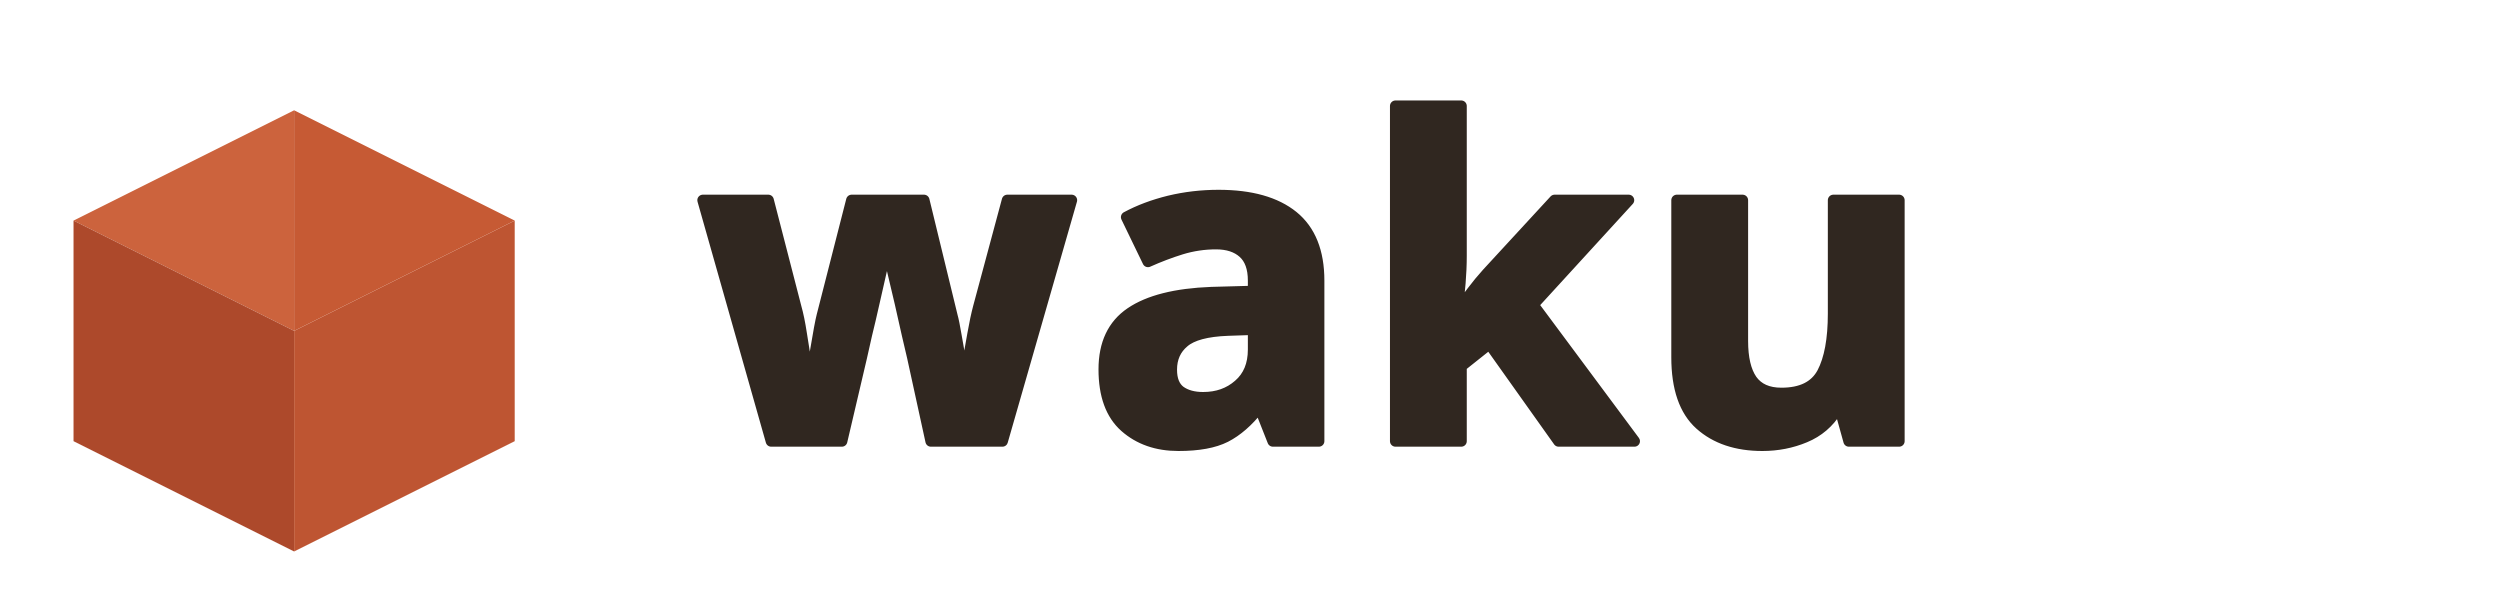
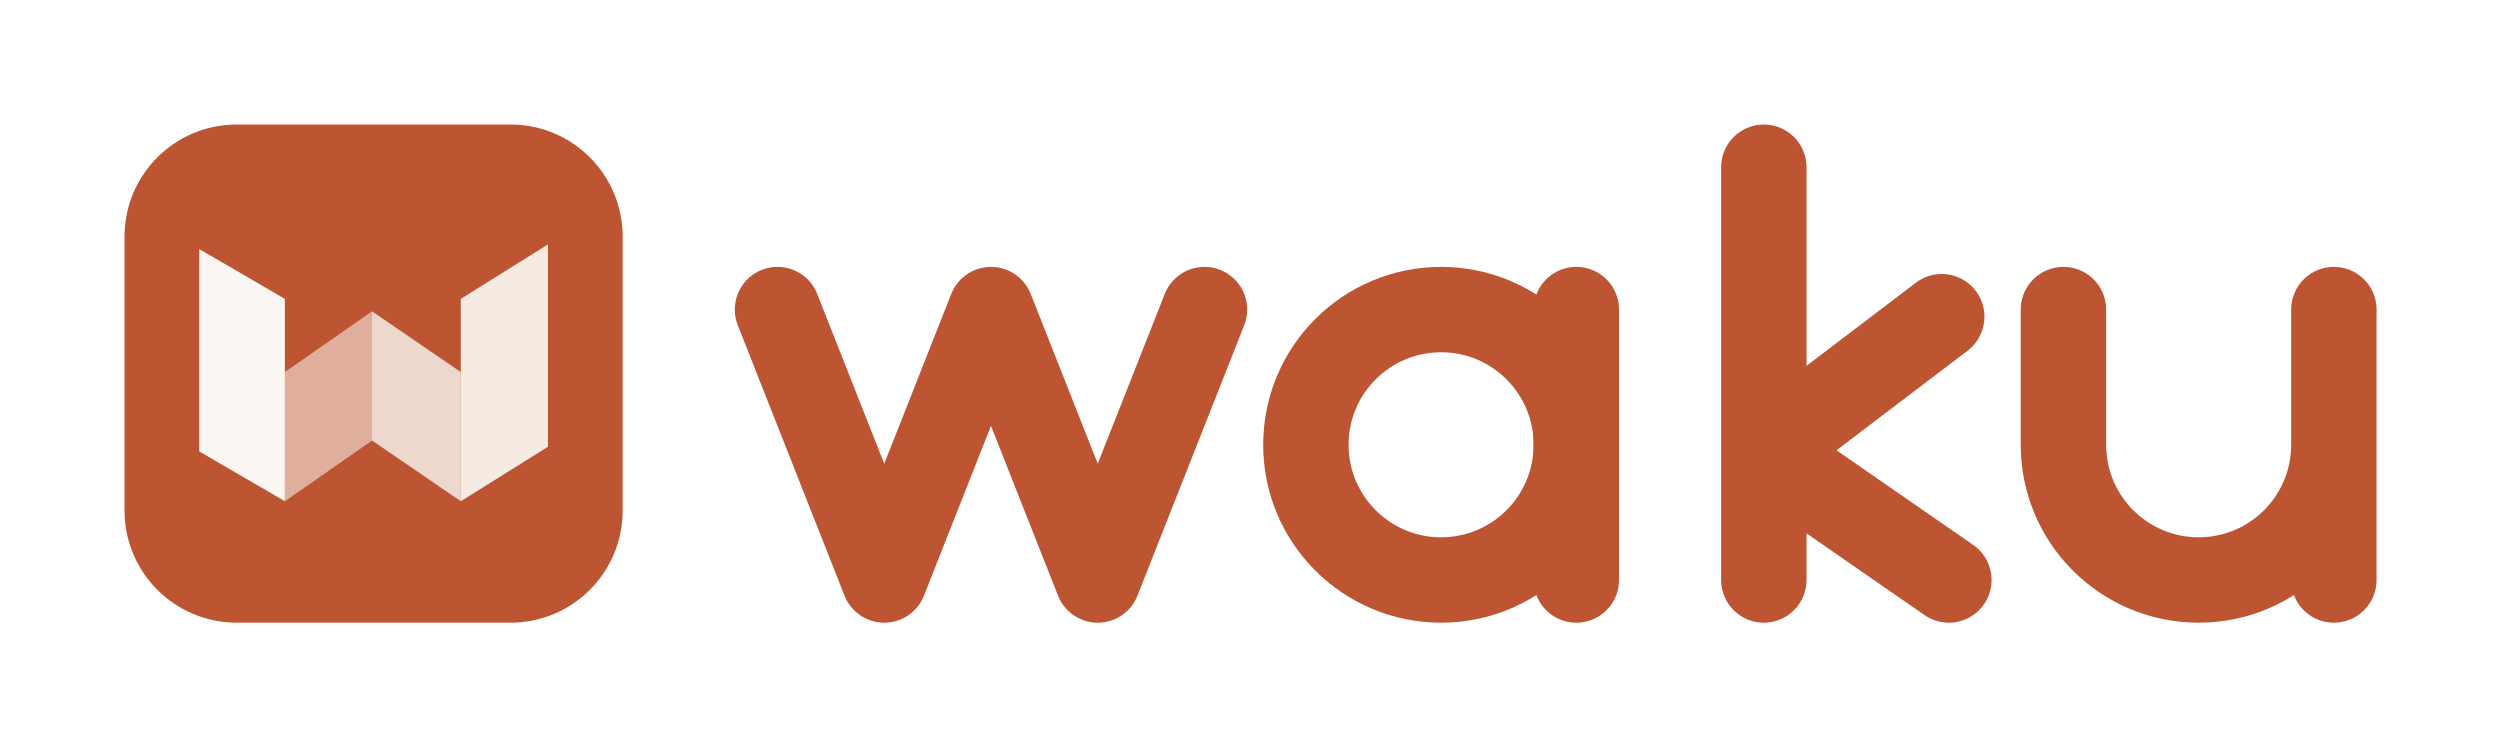
- <svg xmlns="http://www.w3.org/2000/svg" viewBox="0 0 136 32" width="136" height="32" role="img" aria-label="waku">
-   <polygon points="4,12 16,6 16,18" fill="#CC633D" />
-   <polygon points="4,12 16,18 16,30 4,24" fill="#AD492B" />
-   <polygon points="16,18 28,12 28,24 16,30" fill="#BE5532" />
-   <polygon points="16,6 28,12 16,18" fill="#C65A34" />
-   <text x="38" y="24" fill="#302720" stroke="#302720" stroke-width="0.6" stroke-linejoin="round" font-family="'Nunito', 'Varela Round', 'Arial Rounded MT Bold', sans-serif" font-size="24" font-weight="700" letter-spacing="0.5">waku</text>
+ <svg xmlns="http://www.w3.org/2000/svg" width="803" height="240" viewBox="0 0 803 240" fill="none">
+   <rect x="40" y="40" width="160" height="160" rx="36" fill="#BE5532" />
+   <g transform="translate(120 120) scale(0.5) translate(-147 -120)">
+     <path fill="#FAF7F2" d="M35 40 L90 72 V202 L35 170 Z" />
+     <path fill="#FAF7F2" fill-opacity="0.55" d="M90 119 L146 80 V163 L90 202 Z" />
+     <path fill="#FAF7F2" fill-opacity="0.8" d="M146 80 L203 119 V202 L146 163 Z" />
+     <path fill="#FAF7F2" fill-opacity="0.92" d="M203 72 L259 37 V167 L203 202 Z" />
+   </g>
+   <g transform="matrix(1.1429 0 0 1.1429 -93.14 -28.57)" fill="none" stroke="#BE5532" stroke-width="24" stroke-linecap="round" stroke-linejoin="round">
+     <path d="M300 112 L330 188 L360 112 L390 188 L420 112" />
+     <circle cx="486.5" cy="150" r="38" />
+     <path d="M524.5 112 V188" />
+     <path d="M577.2 72 V188 M627.2 114 L577.2 152 L629.2 188" />
+     <path d="M661.4 112 V150 A38 38 0 0 0 737.4 150 M737.4 112 V188" />
+   </g>
</svg>
